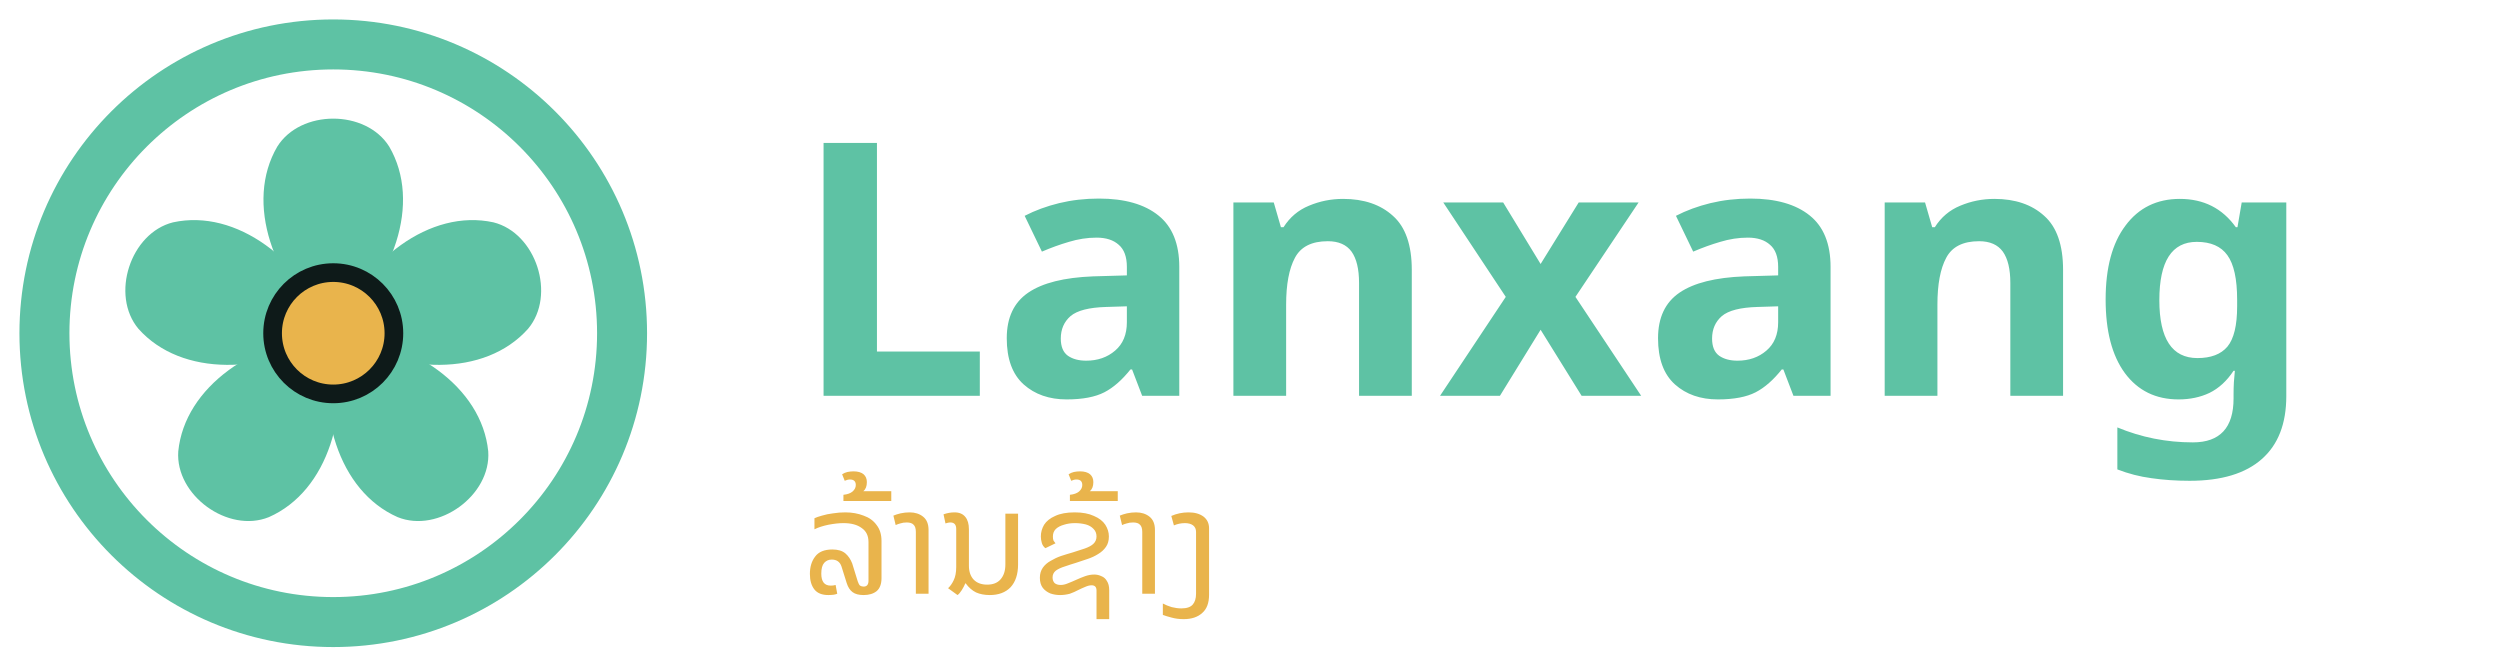
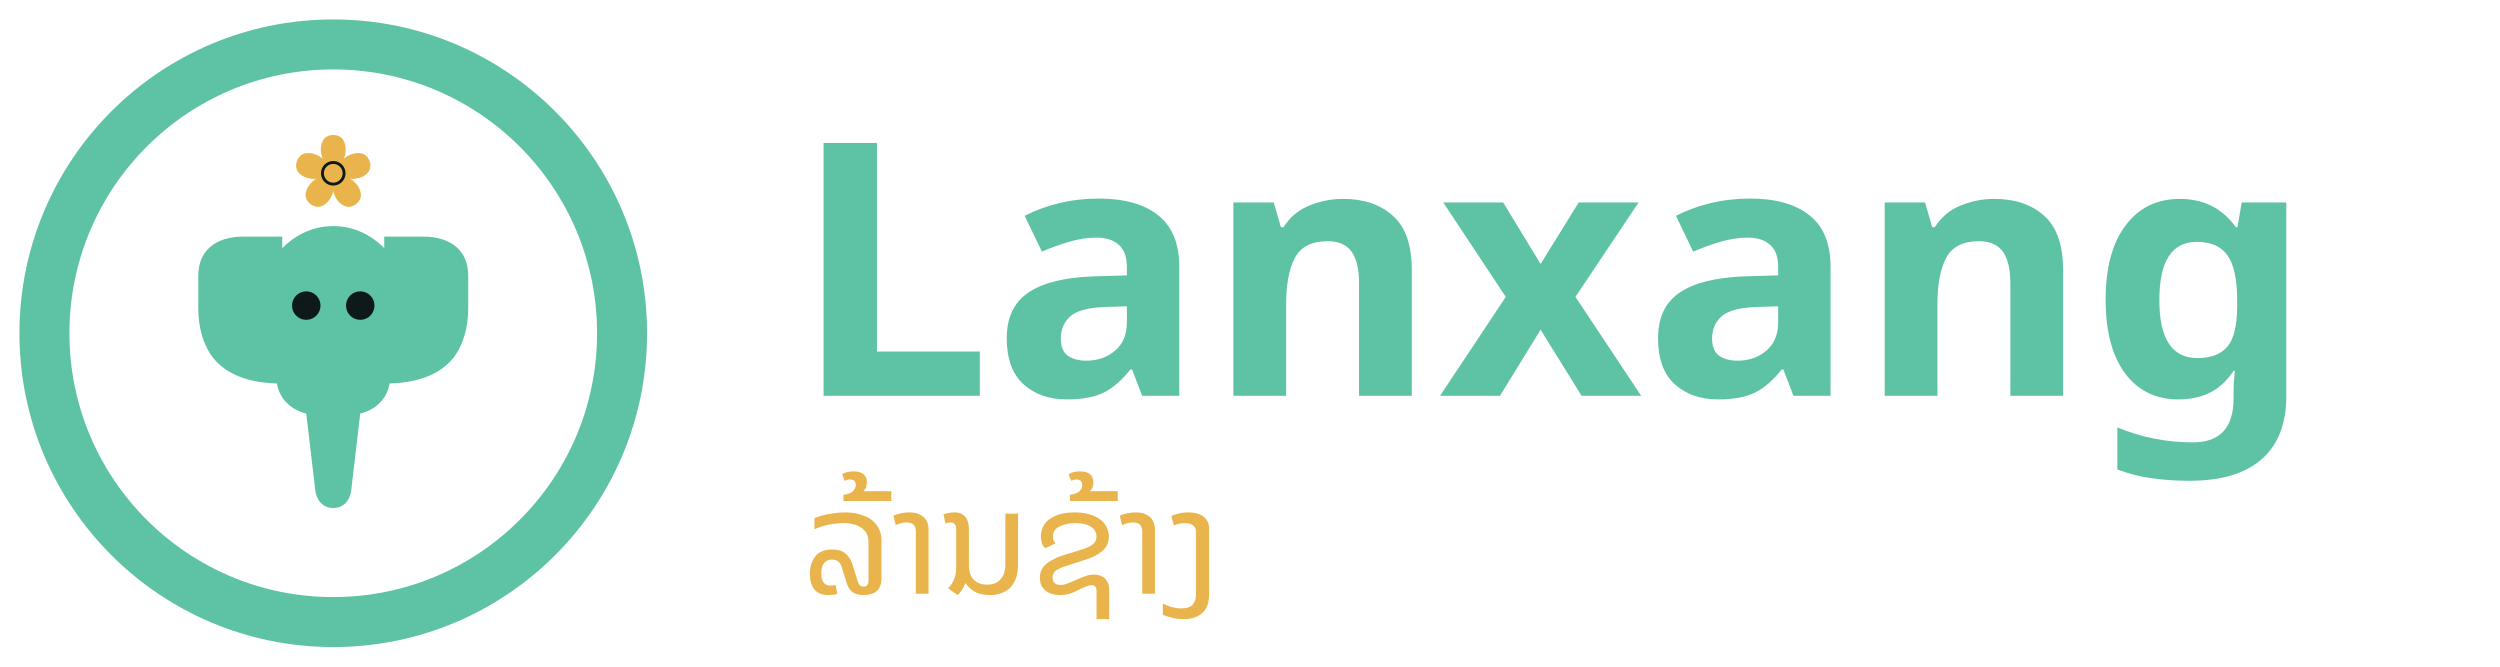
<svg xmlns="http://www.w3.org/2000/svg" viewBox="0 0 120 32">
  <g transform="scale(1.333)">
    <circle cx="12" cy="12" r="10.4" stroke="#5ec2a4" stroke-width="1.8" fill="none" />
-     <g transform="translate(1.92 1.92) scale(.84)">
-       <path d="M12 12C9.4 9.8 8.2 6.4 9.6 4 10.6 2.4 13.4 2.4 14.4 4 15.8 6.4 14.6 9.8 12 12z" fill="#5ec2a4" transform="rotate(0 12 12)" />
-       <path d="M12 12C9.4 9.8 8.2 6.4 9.6 4 10.6 2.4 13.4 2.4 14.4 4 15.8 6.4 14.6 9.8 12 12z" fill="#5ec2a4" transform="rotate(72 12 12)" />
-       <path d="M12 12C9.4 9.8 8.2 6.4 9.6 4 10.6 2.4 13.4 2.4 14.4 4 15.8 6.4 14.6 9.8 12 12z" fill="#5ec2a4" transform="rotate(144 12 12)" />
-       <path d="M12 12C9.4 9.8 8.2 6.4 9.6 4 10.6 2.4 13.4 2.4 14.4 4 15.8 6.4 14.6 9.8 12 12z" fill="#5ec2a4" transform="rotate(216 12 12)" />
-       <path d="M12 12C9.4 9.8 8.2 6.4 9.6 4 10.6 2.4 13.4 2.4 14.4 4 15.8 6.4 14.6 9.8 12 12z" fill="#5ec2a4" transform="rotate(288 12 12)" />
-       <circle cx="12" cy="12" r="2.6" fill="#e9b44c" stroke="#0e1a19" stroke-width=".8" />
+     <g transform="translate(4.8 4.8) scale(.6)">
+       <g transform="translate(1.2 2.6) scale(.9)">
+         <path d="M3 6.6C3 4.9 4.2 4 6 4h2.6v9.8C6.4 13.8 4.9 13.2 4 12.1 3.3 11.2 3 10 3 8.8z" fill="#5ec2a4" />
+         <path d="M21 6.6C21 4.9 19.8 4 18 4h-2.6v9.8c2.2 0 3.7-.6 4.6-1.7.7-.9 1-2.1 1-3.3z" fill="#5ec2a4" />
+         <path d="M8.2 5.2C9.3 3.9 10.6 3.3 12 3.3s2.7.6 3.8 1.9v8.1c0 1.3-.8 2.2-2 2.5l-.6 5.1c-.1.8-.6 1.2-1.2 1.2s-1.1-.4-1.2-1.2l-.6-5.1c-1.2-.3-2-1.2-2-2.5z" fill="#5ec2a4" />
+         <circle cx="10.2" cy="8.6" r=".95" fill="#0e1a19" />
+         <circle cx="13.8" cy="8.6" r=".95" fill="#0e1a19" />
+       </g>
+       <g transform="translate(9 -.6) scale(.25)">
+         <path d="M12 12C9.4 9.8 8.2 6.4 9.6 4 10.6 2.4 13.4 2.4 14.4 4 15.8 6.4 14.6 9.8 12 12z" fill="#e9b44c" transform="rotate(0 12 12)" />
+         <path d="M12 12C9.4 9.8 8.2 6.4 9.6 4 10.6 2.4 13.4 2.4 14.4 4 15.8 6.4 14.6 9.8 12 12z" fill="#e9b44c" transform="rotate(72 12 12)" />
+         <path d="M12 12C9.4 9.8 8.2 6.4 9.6 4 10.6 2.4 13.4 2.4 14.4 4 15.8 6.4 14.6 9.8 12 12z" fill="#e9b44c" transform="rotate(144 12 12)" />
+         <path d="M12 12C9.4 9.8 8.2 6.4 9.6 4 10.6 2.4 13.4 2.4 14.4 4 15.8 6.4 14.6 9.8 12 12z" fill="#e9b44c" transform="rotate(216 12 12)" />
+         <path d="M12 12C9.4 9.8 8.2 6.4 9.6 4 10.6 2.4 13.4 2.4 14.4 4 15.8 6.4 14.6 9.8 12 12z" fill="#e9b44c" transform="rotate(288 12 12)" />
+         <circle cx="12" cy="12" r="2.6" fill="#e9b44c" stroke="#0e1a19" stroke-width=".7" />
+       </g>
    </g>
  </g>
  <text x="38" y="19" font-family="Lexend, sans-serif" font-weight="600" font-size="17" fill="#5ec2a4">Lanxang</text>
  <text x="38.5" y="28.5" font-family="Noto Sans Lao, sans-serif" font-weight="500" font-size="7" fill="#e9b44c">ລ້ານຊ້າງ</text>
</svg>
